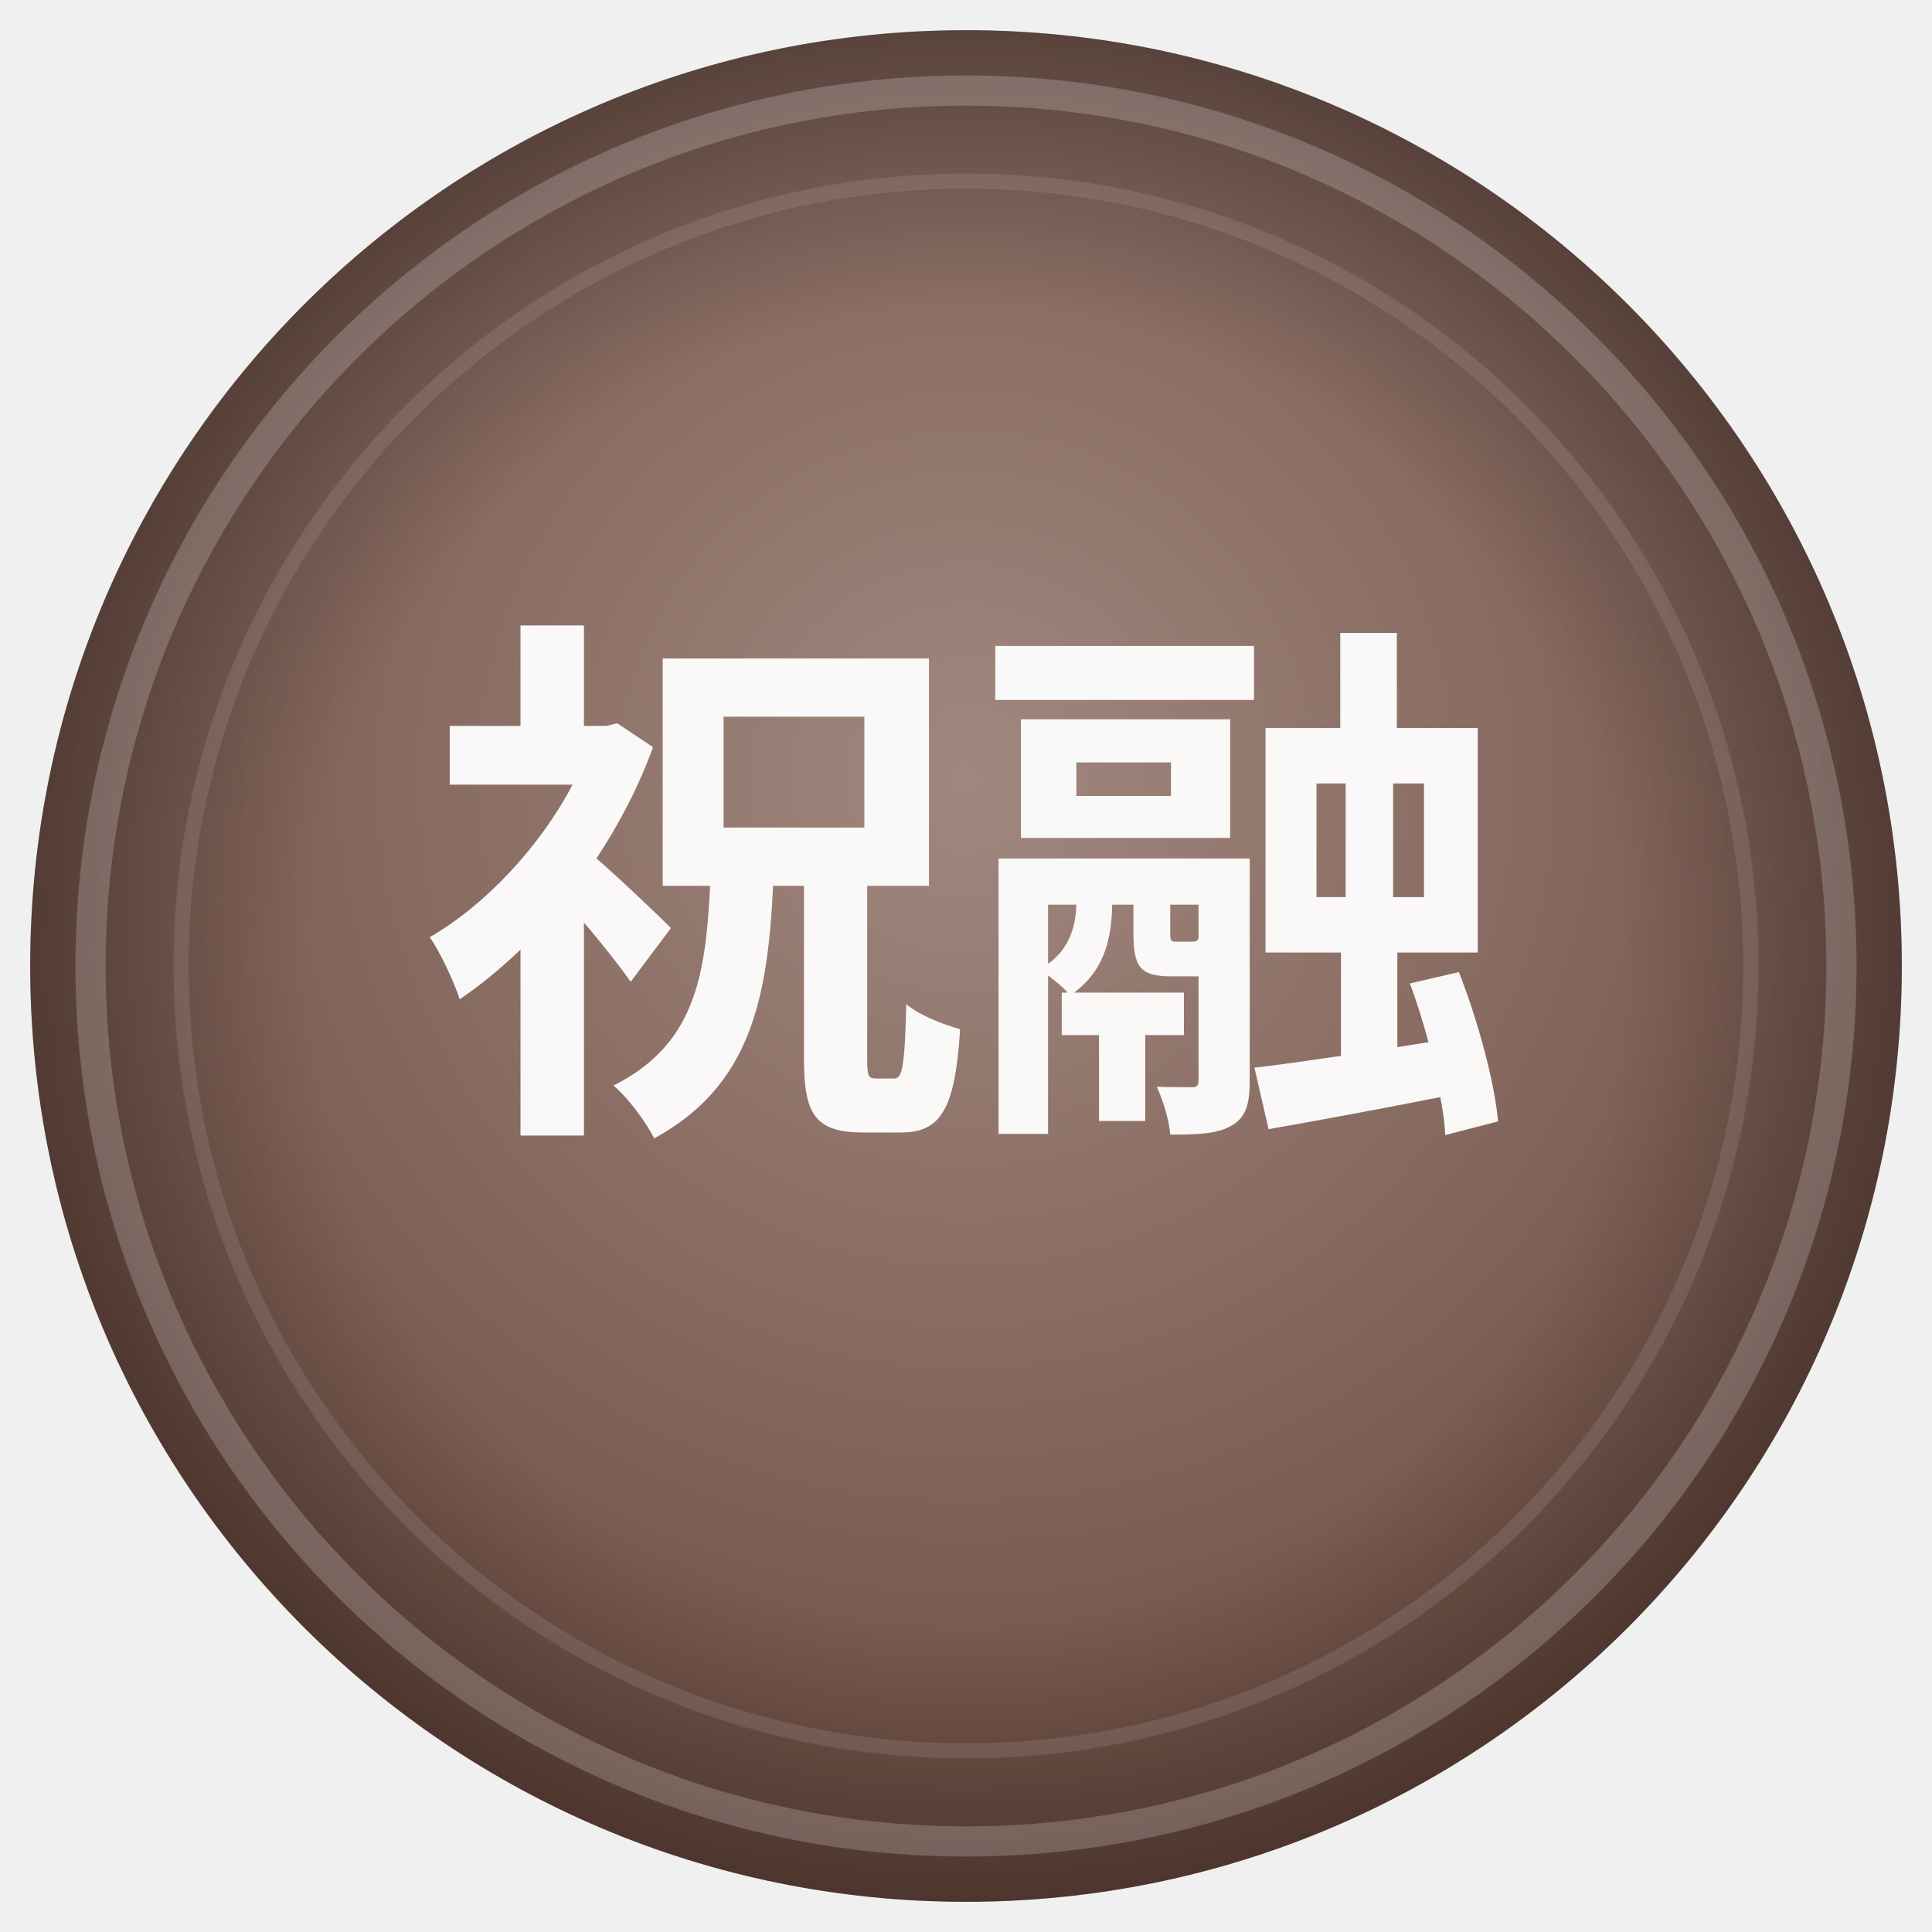
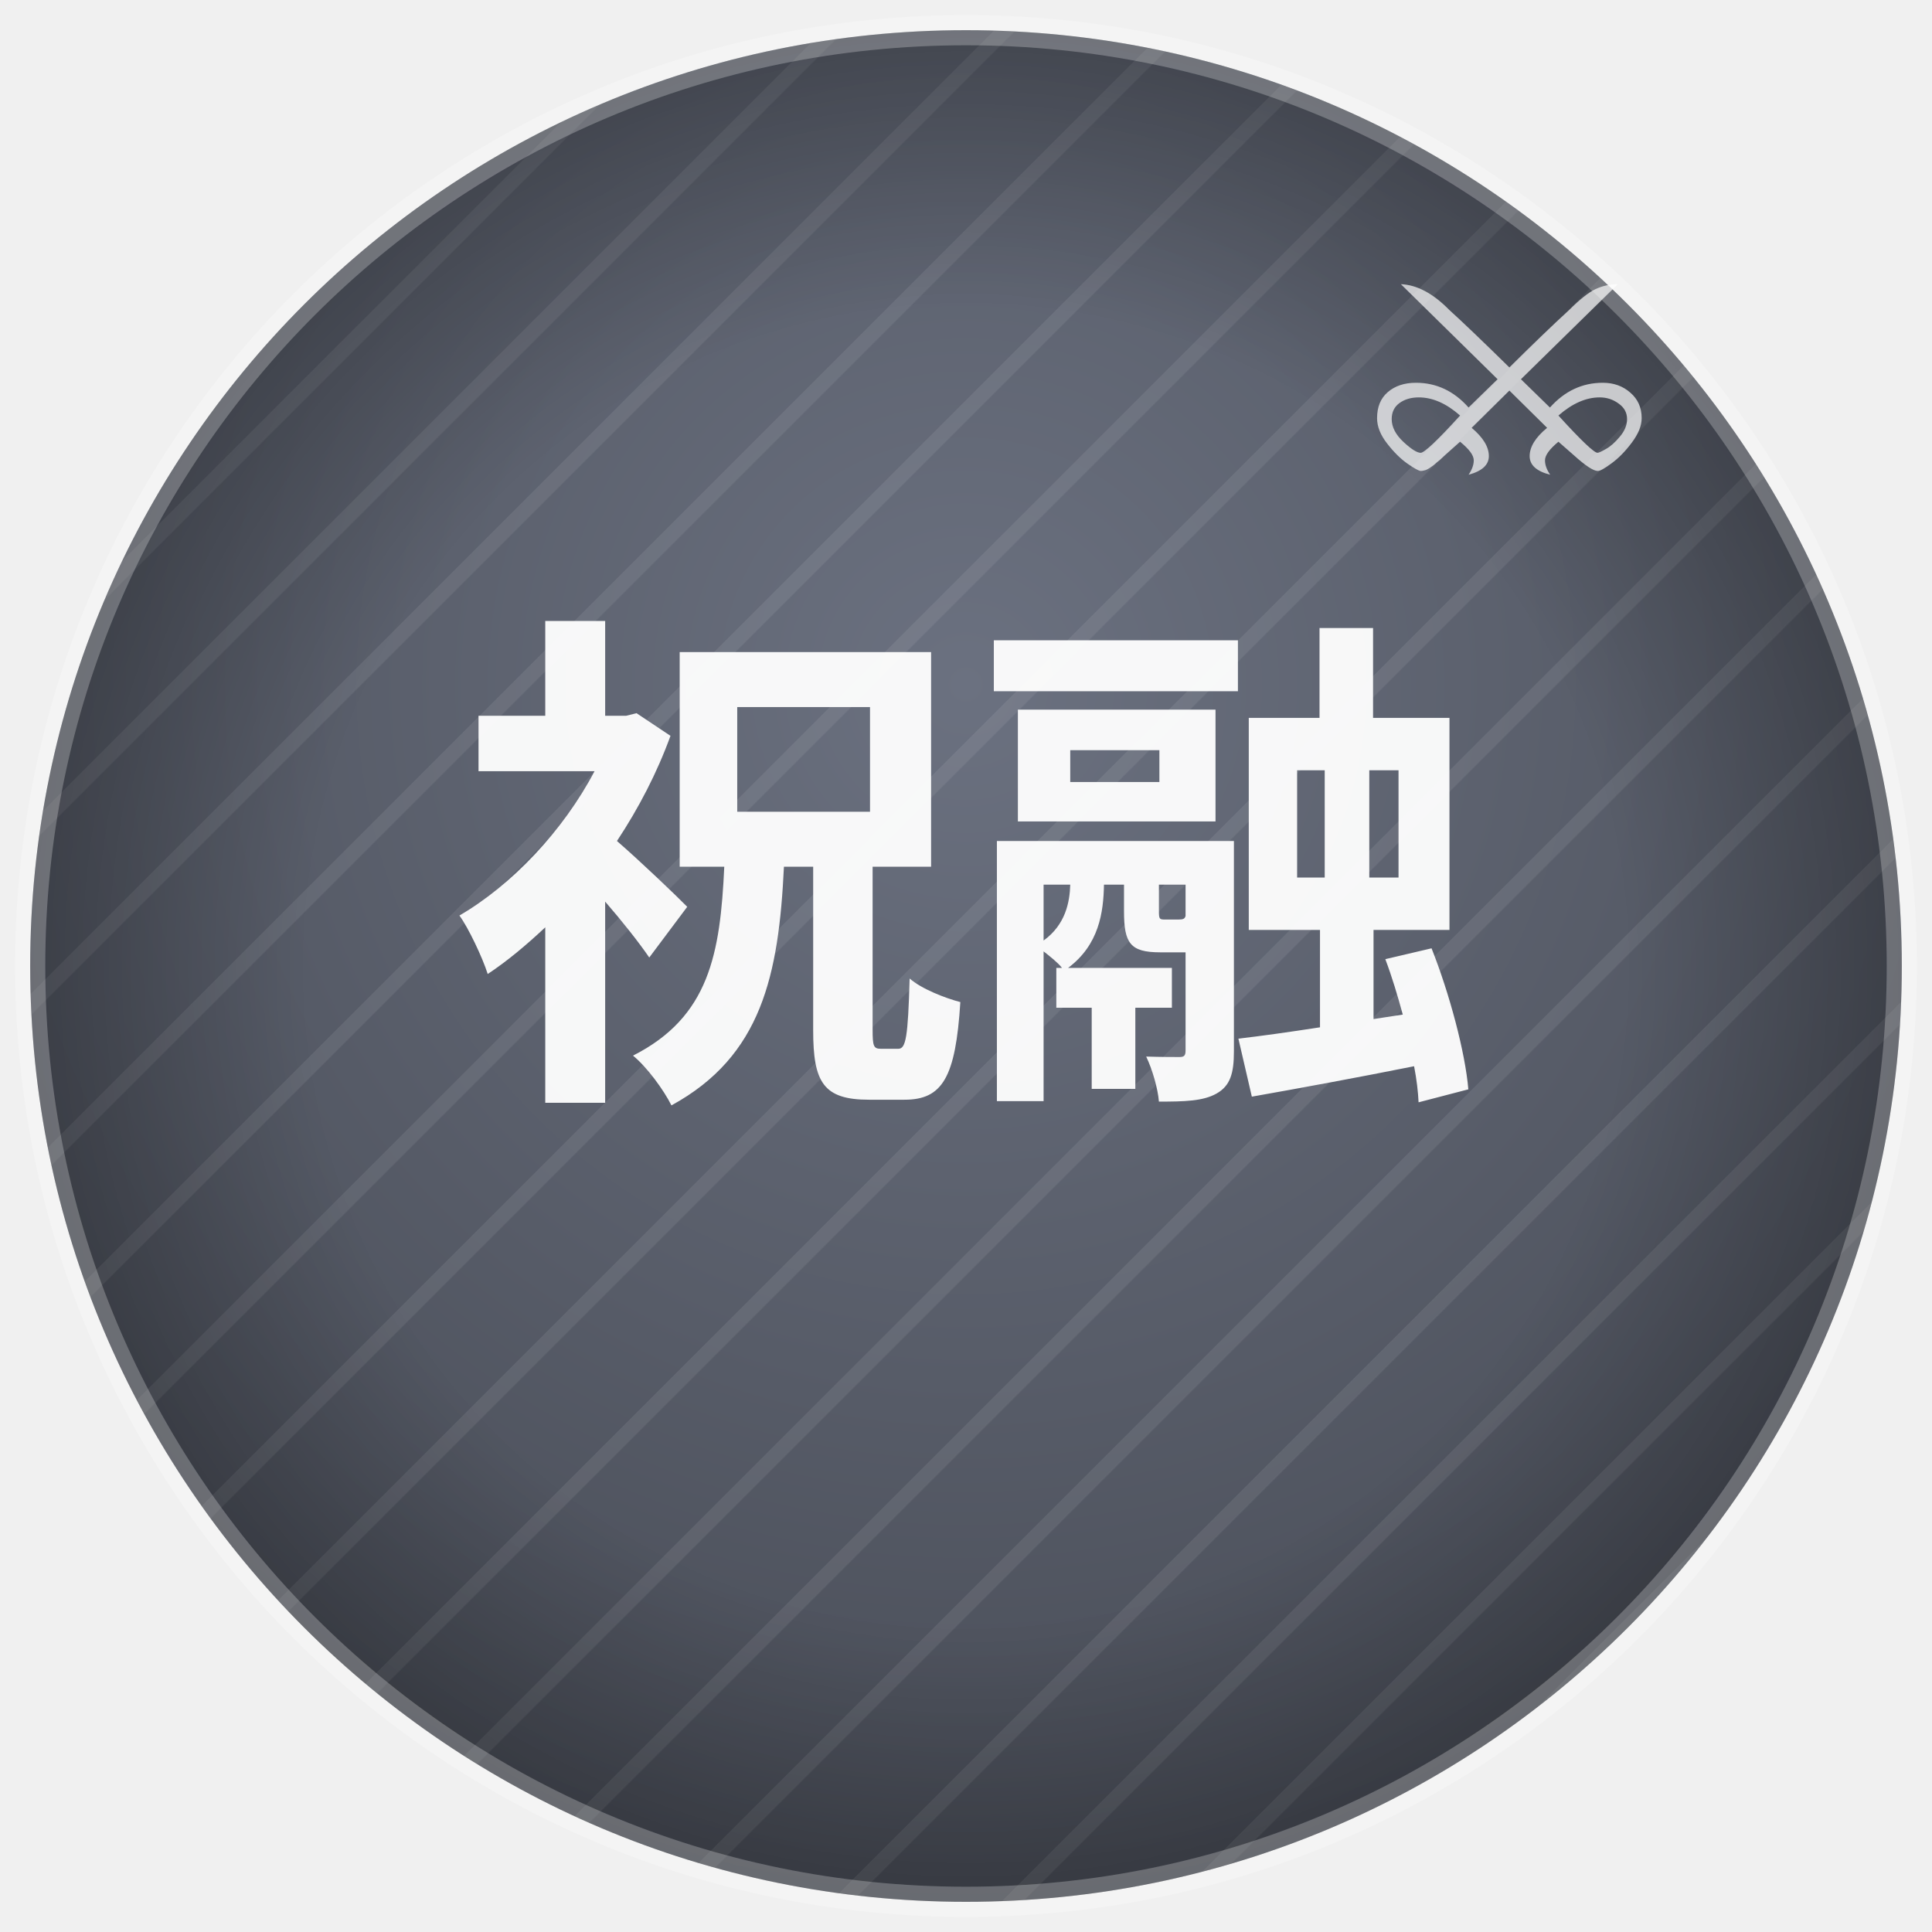
<svg xmlns="http://www.w3.org/2000/svg" width="128" height="128" viewBox="0 0 128 128">
  <defs>
-     <radialGradient id="bg" cx="50%" cy="40%" r="60%">
-       <stop offset="0%" stop-color="#a1887f" />
-       <stop offset="100%" stop-color="#6d4c41" />
+     <radialGradient id="bg_zhu_rong" cx="50%" cy="35%" r="65%">
+       <stop offset="0%" stop-color="#6b7180" />
+       <stop offset="100%" stop-color="#484c56" />
    </radialGradient>
-     <radialGradient id="shadow" cx="50%" cy="50%" r="50%">
+     <radialGradient id="sh_zhu_rong" cx="50%" cy="50%" r="50%">
      <stop offset="70%" stop-color="transparent" />
-       <stop offset="100%" stop-color="rgba(0,0,0,0.3)" />
+       <stop offset="100%" stop-color="rgba(0,0,0,0.25)" />
    </radialGradient>
+     <pattern id="pat_zhu_rong" patternUnits="userSpaceOnUse" width="8" height="8" patternTransform="rotate(45)">
+       <line x1="0" y1="0" x2="0" y2="8" stroke="rgba(255,255,255,0.08)" stroke-width="2" />
+     </pattern>
  </defs>
-   <circle cx="64" cy="64" r="62" fill="url(#bg)" />
-   <circle cx="64" cy="64" r="62" fill="url(#shadow)" />
-   <circle cx="64" cy="64" r="58" fill="none" stroke="rgba(255,255,255,0.2)" stroke-width="2" />
-   <circle cx="64" cy="64" r="52" fill="none" stroke="rgba(255,255,255,0.1)" stroke-width="1" />
-   <text x="64" y="72" text-anchor="middle" fill="white" font-size="36" font-family="serif" font-weight="bold" opacity="0.95">祝融</text>
+   <circle cx="64" cy="64" r="62" fill="url(#bg_zhu_rong)" />
+   <circle cx="64" cy="64" r="62" fill="url(#pat_zhu_rong)" />
+   <circle cx="64" cy="64" r="62" fill="url(#sh_zhu_rong)" />
+   <circle cx="64" cy="64" r="62" fill="none" stroke="rgba(255,255,255,0.25)" stroke-width="2" />
+   <text x="64" y="70" text-anchor="middle" fill="white" font-size="34" font-family="serif" font-weight="bold" opacity="0.95">祝融</text>
+   <text x="100" y="30" text-anchor="middle" fill="white" font-size="18" opacity="0.7">⚔</text>
</svg>
